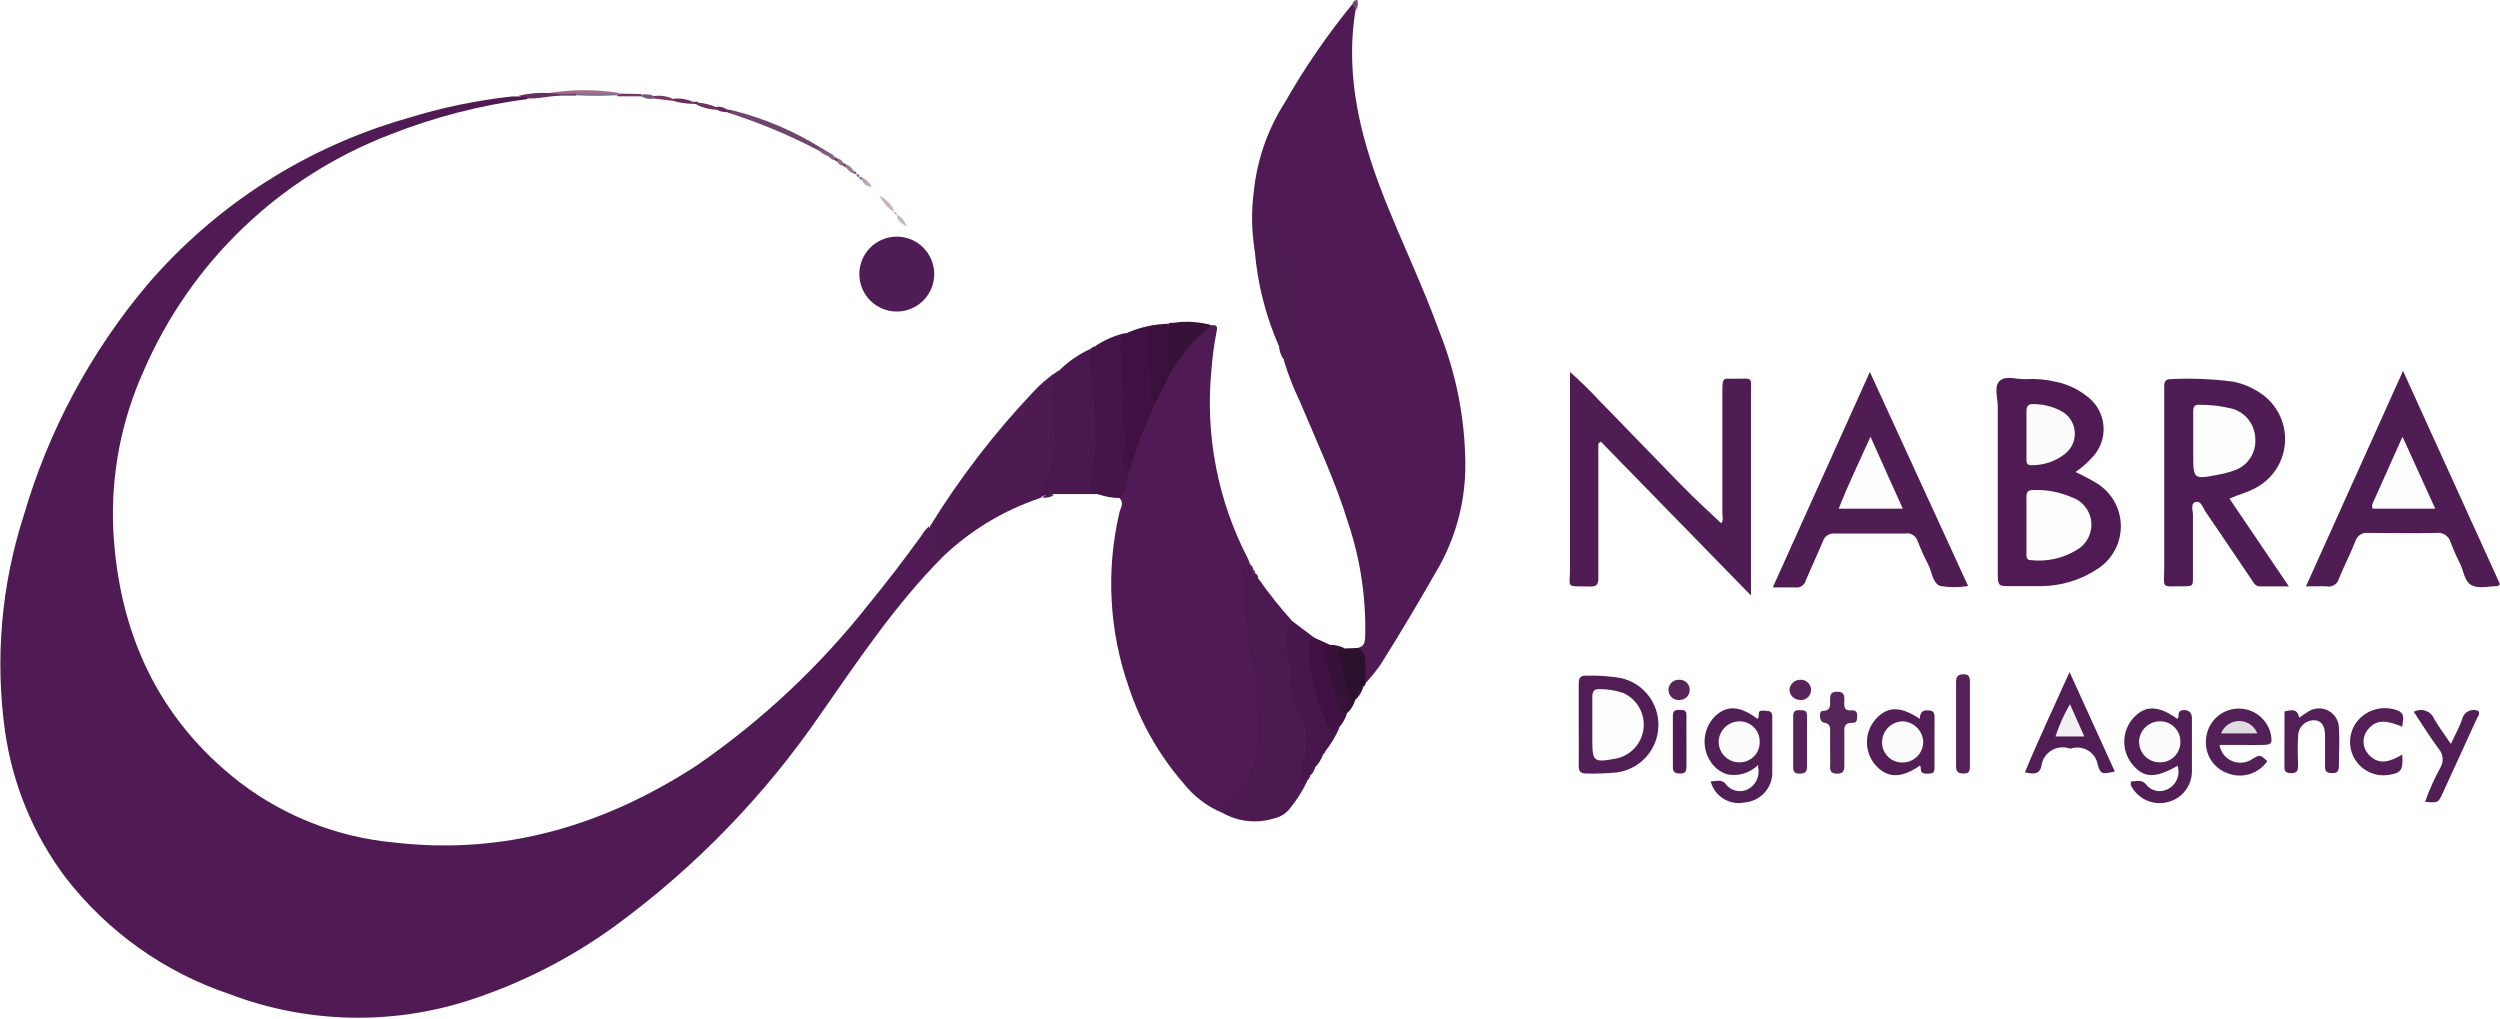
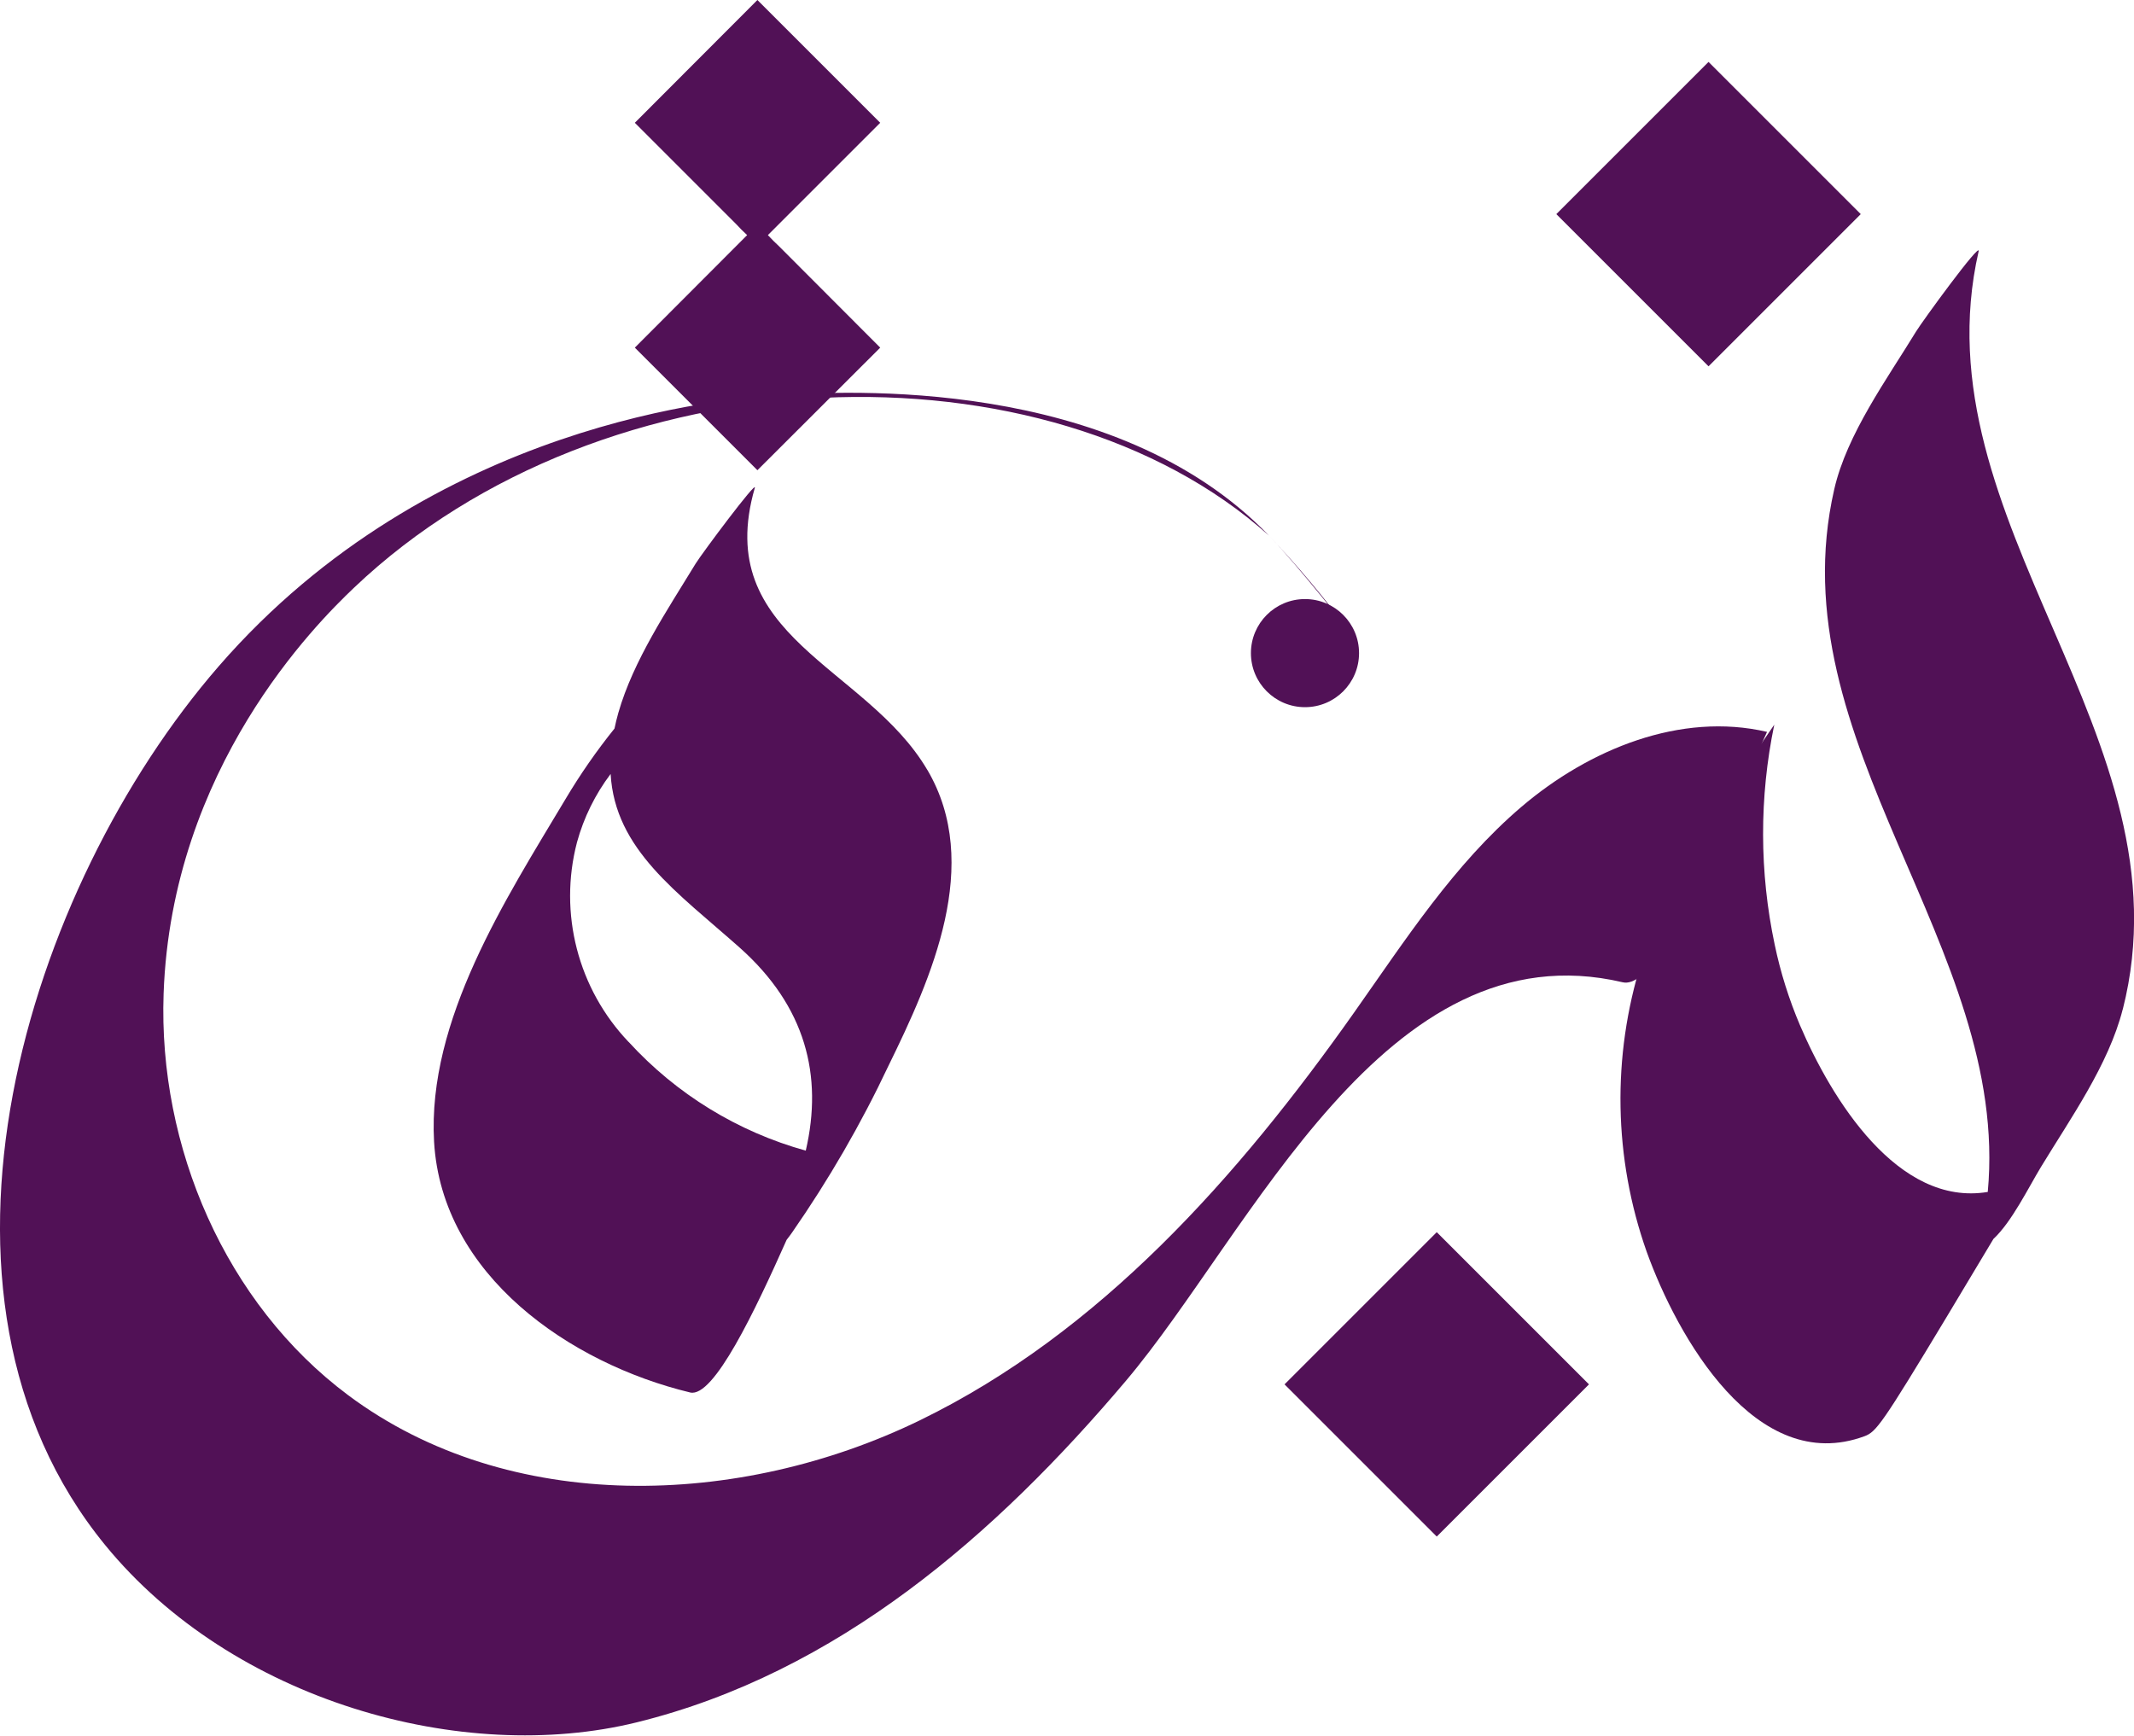
- <svg xmlns="http://www.w3.org/2000/svg" viewBox="0 0 194.92 79.38">
-   <defs>
-     <style>.cls-1{fill:#501b54;}.cls-2{fill:#501c54;}.cls-3{fill:#501c55;}.cls-4{fill:#4c1a51;}.cls-5{fill:#4d1a52;}.cls-6{fill:#4a184e;}.cls-7{fill:#451448;}.cls-8{fill:#4e1c52;}.cls-9{fill:#511d55;}.cls-10{fill:#521e56;}.cls-11{fill:#401043;}.cls-12{fill:#47164b;}.cls-13{fill:#521e55;}.cls-14{fill:#521f56;}.cls-15{fill:#531f56;}.cls-16{fill:#562559;}.cls-17{fill:#542258;}.cls-18{fill:#361238;}.cls-19{fill:#2c112e;}.cls-20{fill:#562459;}.cls-21{fill:#70456d;}.cls-22{fill:#572559;}.cls-23{fill:#552458;}.cls-24{fill:#a46c86;}.cls-25{fill:#64305f;}.cls-26{fill:#7f7191;}.cls-27{fill:#c6b6c4;}.cls-28{fill:#6a3562;}.cls-29{fill:#783964;}.cls-30{fill:#6a2d5d;}.cls-31{fill:#6f5b7f;}.cls-32{fill:#723763;}.cls-33{fill:#c5b5c3;}.cls-34{fill:#bba6b8;}.cls-35{fill:#634b73;}.cls-36{fill:#7d5a7c;}.cls-37{fill:#9a7b96;}.cls-38{fill:#662b5c;}.cls-39{fill:#754970;}.cls-40{fill:#836080;}.cls-41{fill:#8c6b89;}.cls-42{fill:#3a103c;}.cls-43{fill:#6b2b5c;}.cls-44{fill:#672a5c;}.cls-45{fill:#b197ab;}.cls-46{fill:#753c66;}.cls-47{fill:#895577;}.cls-48{fill:#693160;}.cls-49{fill:#84597b;}.cls-50{fill:#8a6d8b;}.cls-51{fill:#fefdfe;}.cls-52{fill:#fcfcfc;}.cls-53{fill:#fefefe;}.cls-54{fill:#fdfdfe;}.cls-55{fill:#fdfdfd;}.cls-56{fill:#fcfbfc;}.cls-57{fill:#f2f0f3;}.cls-58{fill:#fbfafc;}.cls-59{fill:#e0dae1;}</style>
-   </defs>
-   <g id="Layer_2" data-name="Layer 2">
-     <g id="Layer_2-2" data-name="Layer 2">
-       <path class="cls-1" d="M73.5,43.42c-3.69,3.72-6.59,8.06-9.57,12.33A68.45,68.45,0,0,1,48.07,72.11,40.82,40.82,0,0,1,36.55,78a28.19,28.19,0,0,1-18.62-.48A27,27,0,0,1,5.06,68.35,24.76,24.76,0,0,1,.39,57,37.75,37.75,0,0,1,1.84,40.23a49.4,49.4,0,0,1,9.62-18,41.8,41.8,0,0,1,20.26-13,43.31,43.31,0,0,1,8.2-1.71h.52c.26,0,.59-.28.7.2a45,45,0,0,0-10.72,2.77A34.33,34.33,0,0,0,11.2,28.92,27.13,27.13,0,0,0,8.83,41.28c.41,8,3.46,14.78,9.92,19.76a23.38,23.38,0,0,0,12,4.65c8.62,1,16.4-1.35,23.56-6A61.48,61.48,0,0,0,67.74,47.1c1.42-1.73,2.78-3.51,4.09-5.32a2.78,2.78,0,0,1,.59-.73C72.88,41.8,72.79,42.79,73.5,43.42Z" />
-       <path class="cls-1" d="M97.83,19.54A15.56,15.56,0,0,1,97.75,15a15.86,15.86,0,0,1,2.42-7A55.9,55.9,0,0,1,105.42.35c.43,0,.3.25.26.48-.87,5.42.55,10.47,2.57,15.41,1.32,3.23,2.81,6.39,4,9.68a28.29,28.29,0,0,1,2,10.33,16.23,16.23,0,0,1-2,7.84c-1.49,2.61-3,5.18-4.62,7.74a14.77,14.77,0,0,1-1.18,1.46c-.47-.87-.2-1.9-.62-2.77.53-.09.6-.44.61-.91a25.84,25.84,0,0,0-1.33-8.85c-1-3.27-2.47-6.37-3.79-9.52a21.76,21.76,0,0,1-1.21-3.11c.41-.11.76-.23.79-.77.2-3.5,0-6.9-2.1-9.91-.1-.14-.19-.28-.31-.42a.44.44,0,0,0-.28-.17C97.92,17.72,98.48,18.73,97.83,19.54Z" />
-       <path class="cls-1" d="M95.34,63.39a7.59,7.59,0,0,1-3.06-2.31A22,22,0,0,1,88,53.55,24.38,24.38,0,0,1,87.27,40c.08-.38.42-.78,0-1.18a9.91,9.91,0,0,1,.44-1.94c0-.09.06-.18.1-.27L88,36.2a34.49,34.49,0,0,1,1.83-4.81c.44-.82.83-1.66,1.26-2.48.1-.16.2-.32.32-.48l.23-.35a6.54,6.54,0,0,1,2.86-2.72c.46-.06.41.22.35.52a25.13,25.13,0,0,0-.4,3,26.34,26.34,0,0,0,2.84,14.66c.08.15.12.32.19.48a1.37,1.37,0,0,0-.25.78,51.06,51.06,0,0,0,.71,7.39,15.77,15.77,0,0,1,.1,7.07A7.38,7.38,0,0,1,95.34,63.39Z" />
-       <path class="cls-2" d="M124.62,34.58V39.7c0,1.78,0,3.56,0,5.35,0,.46-.09.7-.63.68-2-.06-1.57.24-1.58-1.51,0-4.65,0-9.3,0-14V29a33.1,33.1,0,0,1,2.45,2.41c.76.76,1.51,1.55,2.27,2.33l2.34,2.41c.75.77,1.5,1.56,2.27,2.32s1.62,1.53,2.46,2.33c.19-.21.09-.54.09-.82q0-4.73,0-9.45c0-1.17.07-1,.94-1,1.5,0,1.29-.21,1.29,1.25q0,7.2,0,14.38v1.27l-11.71-12Z" />
-       <path class="cls-1" d="M161.82,36.8a17.59,17.59,0,0,1,1.63.86,3.94,3.94,0,0,1,.19,6.63,8.06,8.06,0,0,1-4.53,1.41c-.8,0-1.61,0-2.42,0s-.92,0-.93-.89c0-.67,0-1.33,0-2,0-3.7,0-7.41,0-11.12,0-.68-.32-1.57.16-2s1.34-.1,2-.13a8.39,8.39,0,0,1,2.39.21,5.79,5.79,0,0,1,2.44,1.15,3.18,3.18,0,0,1,.39,4.73A7.13,7.13,0,0,1,161.82,36.8Z" />
-       <path class="cls-3" d="M173.83,38.88l4.63,6.84c-.87,0-1.55,0-2.23,0-.4,0-.52-.29-.69-.54-1.2-1.77-2.38-3.54-3.59-5.3-.2-.3-.34-.86-.76-.74s-.21.66-.21,1c0,1.61,0,3.22,0,4.83,0,.72,0,.74-.76.74-1.79,0-1.48.24-1.48-1.49,0-4.47,0-8.95,0-13.42,0-.25,0-.49,0-.74s.11-.52.48-.5a26.84,26.84,0,0,1,4.91.2,5.8,5.8,0,0,1,2.11.89,4.3,4.3,0,0,1-.28,7.34C175.29,38.38,174.57,38.54,173.83,38.88Z" />
-       <path class="cls-2" d="M179.79,45.72l7.57-16.8,7.56,16.63c-.12.08-.16.15-.21.15-.67,0-1.42.23-2-.07s-.62-1.13-.92-1.72a15.81,15.81,0,0,1-.72-1.63,1,1,0,0,0-1.09-.73c-1.78.05-3.57,0-5.35,0a.92.92,0,0,0-1,.68c-.39,1-.87,1.9-1.26,2.87a.82.82,0,0,1-.94.62C181,45.69,180.44,45.72,179.79,45.72Z" />
-       <path class="cls-2" d="M153.45,45.69a6.71,6.71,0,0,1-2.18,0c-.6-.25-.64-1.1-.93-1.68a17.3,17.3,0,0,1-.82-1.81.86.86,0,0,0-1-.6q-2.73,0-5.46,0a.87.87,0,0,0-.94.62c-.41,1-.89,2-1.31,3a.76.76,0,0,1-.86.58c-.51,0-1,0-1.73,0l7.57-16.8Z" />
-       <path class="cls-4" d="M95.34,63.39c0-.4.29-.62.54-.86a7.5,7.5,0,0,0,2.18-5.36,27.93,27.93,0,0,0-.67-6.5A19.92,19.92,0,0,1,97,47.59a11.83,11.83,0,0,0-.15-2.91c-.09-.35,0-.82.61-.66h0c.09.14,0,.36.25.43l0,0c0,.13.09.19.16.27h0c.13.1.09.31.25.4a34.84,34.84,0,0,0,2.69,3.37,14.07,14.07,0,0,0,1,7.64,4.76,4.76,0,0,1,.21,2.84,2.93,2.93,0,0,0-.1,1.94,10.49,10.49,0,0,1-1.33,2.1,2.06,2.06,0,0,1-1.19.78A5.08,5.08,0,0,1,95.34,63.39Z" />
-       <path class="cls-5" d="M73.5,43.42c-.85-.12-.89-.84-1-1.45a4.66,4.66,0,0,1,0-.92,64.48,64.48,0,0,1,8-10.43,10.44,10.44,0,0,1,2.06-1.75c-.39,1.79,0,3.57,0,5.36a7.21,7.21,0,0,1-1.48,4.61A20.2,20.2,0,0,0,73.5,43.42Z" />
-       <path class="cls-6" d="M81.08,38.84c0-.77.5-1.34.77-2a7.49,7.49,0,0,0,.33-3.15,5.25,5.25,0,0,1-.07-1,5.06,5.06,0,0,0,0-1.46,2.21,2.21,0,0,1,.44-2.31A8.52,8.52,0,0,1,85,27.21c.59,1.27.28,2.67.52,4A18.11,18.11,0,0,1,85.42,37a5.38,5.38,0,0,0,.26,1.52l-3.51,0c-.28.17-.63,0-.9.18l-.08.06Z" />
-       <path class="cls-7" d="M85.68,38.56c-.72-.22-.74-.81-.59-1.34a18.19,18.19,0,0,0,.33-3.2,17.77,17.77,0,0,0-.27-3.62A24.25,24.25,0,0,1,85,27.21h0c.16-.07.37,0,.43-.25a7.14,7.14,0,0,1,2.33-1,77.06,77.06,0,0,0,.3,8A24.64,24.64,0,0,0,88,36.7a4.52,4.52,0,0,1-.67,2.13A5.37,5.37,0,0,1,85.68,38.56Z" />
-       <path class="cls-3" d="M69.92,24.29a2.92,2.92,0,1,1,0-5.84,2.92,2.92,0,0,1,0,5.84Z" />
-       <path class="cls-8" d="M97.83,19.54v-3.3c.78.15,1,.73,1.32,1.19a15.64,15.64,0,0,1,1.78,4,9.94,9.94,0,0,1,.18,1.44,25.65,25.65,0,0,1,.07,4.8,1.22,1.22,0,0,1-.39.92c-.37.06-.35-.42-.66-.44h0A2.85,2.85,0,0,0,99.72,27,23.39,23.39,0,0,1,97.83,19.54Z" />
-       <path class="cls-9" d="M123.09,56.44c0-1,0-2.1,0-3.15,0-.44.14-.63.6-.61a14.25,14.25,0,0,1,2.61.17,3.74,3.74,0,0,1-.21,7.37,19.42,19.42,0,0,1-2.41.09c-.46,0-.6-.19-.59-.62C123.1,58.6,123.09,57.52,123.09,56.44Z" />
-       <path class="cls-10" d="M133.38,60.92c.41,0,.8-.19,1.15.18a1.37,1.37,0,0,0,1.78.42,1.56,1.56,0,0,0,.77-1.7,1.5,1.5,0,0,0,0-.18,2.69,2.69,0,0,1-2.39.74,2.38,2.38,0,0,1-1.32-1,2.82,2.82,0,0,1,.29-3.48c.93-.94,2-.9,3.36.15.21-.16,0-.51.22-.62a1.46,1.46,0,0,1,.52,0c.32,0,.42.15.42.45,0,1.5,0,3,0,4.51A2.35,2.35,0,0,1,136,62.57,2.25,2.25,0,0,1,133.38,60.92Z" />
-       <path class="cls-10" d="M169.8,59.7c-1.75,1-2.68,1-3.59-.16a2.78,2.78,0,0,1,.12-3.56c.92-1,1.94-1,3.42.06.24-.15-.05-.55.34-.65s.81.06.81.58c0,1.39,0,2.79,0,4.19A2.47,2.47,0,0,1,169,62.54a2.5,2.5,0,0,1-2.79-1.18.57.57,0,0,1-.06-.43c.39,0,.8-.18,1.14.19a1.36,1.36,0,0,0,1.69.43,1.52,1.52,0,0,0,.85-1.65A1.17,1.17,0,0,0,169.8,59.7Z" />
-       <path class="cls-11" d="M88,36.7a1.29,1.29,0,0,1-.33-1.44,3.59,3.59,0,0,0,0-1.95,1.6,1.6,0,0,1-.09-.41A56.07,56.07,0,0,0,87.35,27a1.4,1.4,0,0,1,.42-1,8.54,8.54,0,0,1,3.37-.76l0,.15-.1.12c-1.28.52-1.33.52-1.24,1.94a39.29,39.29,0,0,0,.24,4.05,32.54,32.54,0,0,0-1.89,5,2.18,2.18,0,0,0-.21.22Z" />
-       <path class="cls-12" d="M101.88,60.88c-.19,0-.41.15-.45-.22a4.12,4.12,0,0,1,.27-1.73,4.66,4.66,0,0,0-.42-3.39,7,7,0,0,1-.7-3.52.87.87,0,0,0-.09-.41,6.38,6.38,0,0,1-.09-2.75c0-.26.17-.36.4-.4l1.67,1.26c-.47,2.51.5,4.73,1.38,7,.12.32.38-.28.59,0a8.21,8.21,0,0,1-1.12,1.87c-.06.09-.17.14-.17.26l0,0a3,3,0,0,0-.65,1.06v0a1.13,1.13,0,0,0-.41.67l0,0c-.22.05-.17.28-.26.41Z" />
-       <path class="cls-9" d="M164.89,60.16c-1,.2-1.1.23-1.33-.52a1.61,1.61,0,0,0-2.08-1.28h-.11a1.67,1.67,0,0,0-2.21,1.38c-.14.64-.63.64-1.28.47,1.08-2.61,2.28-5.13,3.48-7.81Z" />
-       <path class="cls-13" d="M149.69,59.69c-1.43,1-2.53,1-3.43,0a2.72,2.72,0,0,1,0-3.64c.92-1,1.93-1,3.43,0,0-.43.15-.72.66-.66.35,0,.48.15.48.5,0,1.3,0,2.6,0,3.89,0,.25,0,.52-.33.53s-.75.12-.75-.44C149.78,59.8,149.72,59.75,149.69,59.69Z" />
-       <path class="cls-14" d="M173.05,58.08a1.65,1.65,0,0,0,2.59,1.08c.57-.33.57-.33,1.14.18a2.6,2.6,0,0,1-3.12.94A2.54,2.54,0,0,1,172,57.64a2.56,2.56,0,0,1,5.07-.31c.1.65,0,.73-.6.75s-1.12,0-1.68,0Z" />
-       <path class="cls-14" d="M178.12,55.47c.56-.12,1-.25,1.14.49a9.48,9.48,0,0,1,.81-.54,1.55,1.55,0,0,1,2.29,1.28c.07,1,0,2,0,3,0,.38-.09.59-.52.58s-.58-.13-.56-.55c0-.76,0-1.53,0-2.3s-.21-1.2-.76-1.27a1.24,1.24,0,0,0-1.34,1.19,22,22,0,0,0,0,2.3c0,.41-.07.65-.57.63s-.5-.23-.5-.59C178.12,58.29,178.12,56.87,178.12,55.47Z" />
-       <path class="cls-10" d="M191.09,58c.35-.75.66-1.3.87-1.89a.92.92,0,0,1,1.29-.67c.12.24-.06.43-.16.64q-1.32,2.89-2.65,5.79c-.34.73-.35.73-1.36.65a17.35,17.35,0,0,1,1.17-2.63,1.26,1.26,0,0,0-.12-1.52c-.68-.91-1.28-1.89-1.93-2.87a1.13,1.13,0,0,1,1.6.57C190.16,56.7,190.61,57.28,191.09,58Z" />
-       <path class="cls-15" d="M187.3,58.83c.08,1.23-.09,1.45-1.09,1.59A2.6,2.6,0,0,1,184,56a2.8,2.8,0,0,1,3-.58c.57.28.33.75.3,1.24-1-.4-2-.74-2.75.31a1.47,1.47,0,0,0,.11,1.84C185.48,59.72,186.36,59.38,187.3,58.83Z" />
-       <path class="cls-11" d="M104.44,56.67c-.28,0-.38.28-.62.48a16.08,16.08,0,0,1-1.19-2.93,11.3,11.3,0,0,1-.57-3.78c0-.31,0-.65.41-.72l1.33.6a2.65,2.65,0,0,0,0,1.92,9.89,9.89,0,0,0,1.22,3.37A2.72,2.72,0,0,1,104.44,56.67Z" />
-       <path class="cls-16" d="M142.69,58.31V57.16c0-.37.08-.74-.51-.83-.35-.06-.38-.89-.09-.9.65,0,.61-.42.6-.84s.05-.66.55-.66.57.25.56.65-.1.89.59.8c.33,0,.42.16.41.45s0,.54-.36.52c-.72,0-.65.43-.64.89,0,.84,0,1.67,0,2.51,0,.39-.14.57-.55.57s-.58-.14-.56-.55,0-1,0-1.46Z" />
-       <path class="cls-17" d="M153.59,56.55V59.7c0,.34,0,.61-.48.61s-.6-.16-.6-.61c0-2.17,0-4.34,0-6.51,0-.45.15-.62.6-.62s.48.28.48.62Z" />
-       <path class="cls-18" d="M91.57,28.51l-.22.41c-.27,0-.38-.16-.41-.36a5.26,5.26,0,0,1,.2-3.21h0c.1-.13.3-.07.41-.19a7.12,7.12,0,0,1,2.94.2,12.26,12.26,0,0,0-2.73,2.93C91.69,28.36,91.64,28.44,91.57,28.51Z" />
-       <path class="cls-19" d="M105.85,50.52c.6.2.56.74.61,1.2s0,1,0,1.57a.21.21,0,0,1-.16.23,3.57,3.57,0,0,0-.64,1.06h0c-.31.35-.58.21-.7-.13a12.51,12.51,0,0,1-.78-3.41c0-.38.15-.69.65-.48Z" />
-       <path class="cls-18" d="M104.84,50.55c-.34,0-.51.23-.44.56.26,1.1.54,2.18.8,3.28.08.34.28.2.47.18a2.27,2.27,0,0,1-.6,1c-.34.15-.53,0-.62-.31a35.59,35.59,0,0,1-1.07-3.89c-.07-.41-.27-.94.42-1.09A2.32,2.32,0,0,1,104.84,50.55Z" />
-       <path class="cls-20" d="M140.89,57.8c0,.67,0,1.33,0,2,0,.44-.22.52-.59.52s-.49-.15-.49-.5c0-1.33,0-2.65,0-4,0-.39.2-.46.53-.45s.55,0,.55.43C140.89,56.48,140.89,57.14,140.89,57.8Z" />
-       <path class="cls-1" d="M131.49,57.91c0,.63,0,1.25,0,1.88,0,.34-.1.52-.47.52s-.6-.06-.59-.51c0-1.32,0-2.64,0-4,0-.39.2-.45.52-.45s.55,0,.54.44C131.48,56.52,131.49,57.21,131.49,57.91Z" />
-       <path class="cls-21" d="M57.1,8.6A24.19,24.19,0,0,1,64,11.52c0,.18,0,.3-.22.19a44.16,44.16,0,0,0-7-2.92C56.88,8.65,57,8.64,57.1,8.6Z" />
-       <path class="cls-22" d="M140.39,53a.79.79,0,1,1-.1,1.57.83.83,0,0,1-.77-.83A.85.85,0,0,1,140.39,53Z" />
-       <path class="cls-23" d="M131,54.57a.79.79,0,1,1-.1-1.57.78.78,0,0,1,.84.74A.77.77,0,0,1,131,54.57Z" />
-       <path class="cls-24" d="M42.78,7.25a17.68,17.68,0,0,1,5.53,0,.42.42,0,0,1-.34.12h-4.3C43.38,7.34,43.05,7.5,42.78,7.25Z" />
-       <path class="cls-25" d="M42.78,7.25l.87.08v.14c-.85,0-1.67.26-2.52.2-.19-.22-.47-.13-.7-.2A8,8,0,0,1,42.78,7.25Z" />
-       <path class="cls-26" d="M44.92,7.29l3.23,0,0,.08-.07.06a28.11,28.11,0,0,1-3.18,0c-.07,0-.08-.08-.06-.11S44.9,7.29,44.92,7.29Z" />
-       <path class="cls-27" d="M69.71,16.53a2.86,2.86,0,0,1-1.15-1.31c.48.35,1,.64,1.16,1.3Z" />
-       <path class="cls-28" d="M54.38,8a4.35,4.35,0,0,1,1.47.36c.07,0,.1.09.07.13s0,.07-.07.07a4.09,4.09,0,0,1-1.49-.37c-.06-.05-.08-.09,0-.13A.1.1,0,0,1,54.38,8Z" />
-       <path class="cls-29" d="M52.49,7.87,51,7.68c-.07,0-.1-.07-.08-.12s0-.07.06-.07a2.69,2.69,0,0,1,1.48.21c.07,0,.1.08.07.12A.1.1,0,0,1,52.49,7.87Z" />
-       <path class="cls-30" d="M52.49,7.87V7.7A2.85,2.85,0,0,1,54,7.93C54,8,54.05,8,54,8A.1.1,0,0,1,54,8.1,6.62,6.62,0,0,1,52.49,7.87Z" />
-       <path class="cls-31" d="M51,7.49a1.23,1.23,0,0,0,0,.19A1.38,1.38,0,0,1,50,7.51c-.07,0-.09-.09-.06-.13a.1.1,0,0,1,.08,0A1.67,1.67,0,0,1,51,7.49Z" />
-       <path class="cls-32" d="M50,7.33a.55.55,0,0,0,0,.18l-1.86,0a.14.14,0,0,1,0-.14.29.29,0,0,0,.16-.07Z" />
-       <path class="cls-33" d="M69.93,16.74a1.39,1.39,0,0,1,.74.9c-.35-.2-.72-.4-.75-.9Z" />
-       <path class="cls-18" d="M105.67,54.58a1,1,0,0,1,.64-1.06A2.32,2.32,0,0,1,105.67,54.58Z" />
-       <path class="cls-34" d="M67.19,13.8a1.9,1.9,0,0,1,.79.76.87.87,0,0,1-.79-.51c0-.06-.07-.11,0-.16S67.17,13.8,67.19,13.8Z" />
-       <path class="cls-4" d="M102.52,59.84a1,1,0,0,1,.65-1.06A2.58,2.58,0,0,1,102.52,59.84Z" />
-       <path class="cls-35" d="M44.92,7.29v.17H43.66a.61.61,0,0,0,0-.14Z" />
-       <path class="cls-1" d="M99.72,27a1,1,0,0,1,.42,1.09A2,2,0,0,1,99.72,27Z" />
-       <path class="cls-36" d="M63.81,11.71l.22-.19.64.4a.19.19,0,0,1,0,.3A2.55,2.55,0,0,1,63.81,11.71Z" />
-       <path class="cls-37" d="M65.92,12.79a1.16,1.16,0,0,1,.65.56c.05,0,.07.09.05.13s0,.07,0,.07a1.17,1.17,0,0,1-.65-.48A.19.19,0,0,1,65.92,12.79Z" />
-       <path class="cls-38" d="M55.85,8.53v-.2a1.15,1.15,0,0,1,.84.21c.07,0,.09.09.07.14a.1.1,0,0,1-.07.06A1.46,1.46,0,0,1,55.85,8.53Z" />
-       <path class="cls-39" d="M105.68.83c-.07-.17-.05-.38-.26-.48.07-.19.16-.35.41-.35A.92.92,0,0,1,105.68.83Z" />
-       <path class="cls-5" d="M81.27,38.79c.25-.31.59-.18.9-.18A1.35,1.35,0,0,1,81.27,38.79Z" />
-       <path class="cls-40" d="M64.64,12.22l0-.3a.7.7,0,0,1,.44.33.15.15,0,0,1,.06.17c0,.05,0,.08-.06.08A.79.79,0,0,1,64.64,12.22Z" />
-       <path class="cls-41" d="M65.29,12.36a.54.54,0,0,1,.44.34.17.17,0,0,1,.06.15c0,.05,0,.08-.05.08a.58.58,0,0,1-.45-.32.2.2,0,0,1-.05-.17C65.26,12.38,65.28,12.36,65.29,12.36Z" />
-       <path class="cls-4" d="M102.12,60.49a.52.52,0,0,1,.41-.67A1.05,1.05,0,0,1,102.12,60.49Z" />
-       <path class="cls-6" d="M85.44,27c0,.24-.22.27-.43.25A.52.52,0,0,1,85.44,27Z" />
-       <path class="cls-42" d="M91.56,25.16a.42.42,0,0,1-.41.19,1,1,0,0,1,0-.17Z" />
-       <path class="cls-1" d="M98.11,45.09a.4.4,0,0,1-.25-.4A.46.46,0,0,1,98.11,45.09Z" />
-       <path class="cls-43" d="M54,8.1V7.93l.42,0a1.23,1.23,0,0,1,0,.19Z" />
-       <path class="cls-1" d="M97.72,44.44c-.24,0-.26-.23-.25-.43A.5.5,0,0,1,97.72,44.44Z" />
-       <path class="cls-4" d="M101.88,60.88c0-.2,0-.37.26-.41A.5.5,0,0,1,101.88,60.88Z" />
-       <path class="cls-44" d="M56.69,8.74v-.2l.41.06-.25.19h-.09Z" />
-       <path class="cls-45" d="M69.72,16.52a.24.24,0,0,1,.21.22h0a.22.22,0,0,1-.21-.21Z" />
-       <path class="cls-46" d="M65.74,12.93V12.7a.48.48,0,0,1,.19.09v.28Z" />
-       <path class="cls-47" d="M66.58,13.55a1.41,1.41,0,0,0,0-.2c.12,0,.21.09.2.24h0Z" />
-       <path class="cls-48" d="M65.29,12.36v.25l-.18-.11v-.25Z" />
-       <path class="cls-49" d="M67,13.79c-.14,0-.23,0-.21-.21h0c.15,0,.23.05.21.22Z" />
-       <path class="cls-50" d="M67.19,13.8v.25c-.11-.05-.21-.11-.2-.26v0Z" />
-       <path class="cls-4" d="M103.15,58.8a.3.3,0,0,1,.17-.26A.24.24,0,0,1,103.15,58.8Z" />
-       <path class="cls-1" d="M97.86,44.68a.28.28,0,0,1-.16-.27A.25.25,0,0,1,97.86,44.68Z" />
-       <path class="cls-42" d="M91.14,25.35v3a.6.6,0,0,0,.21.56l-1.26,2.52a1.17,1.17,0,0,1-.41-.92c-.05-1.44-.05-2.87-.15-4.3,0-.45,0-.62.49-.69A4.23,4.23,0,0,1,91.14,25.35Z" />
-       <path class="cls-42" d="M91.57,28.51l.2-.22Z" />
-       <path class="cls-7" d="M88,36.7l.21-.22Z" />
-       <path class="cls-51" d="M158,40.93c0-.73,0-1.47,0-2.2,0-.33.09-.52.47-.52a6.86,6.86,0,0,1,3.06.56,2.26,2.26,0,0,1,.4,4.1,5.62,5.62,0,0,1-3.61.8c-.35,0-.32-.3-.32-.54Z" />
-       <path class="cls-52" d="M158,33.91c0-.63,0-1.26,0-1.88,0-.35.14-.53.48-.52a4.48,4.48,0,0,1,2.21.53,2,2,0,0,1,.3,3.36,4.12,4.12,0,0,1-2.62.87c-.36,0-.37-.22-.37-.48Z" />
-       <path class="cls-53" d="M171,34.29c0-.73,0-1.47,0-2.2,0-.33.07-.55.46-.53a10.39,10.39,0,0,1,2.6.31,2.48,2.48,0,0,1,1.78,2.35,2.41,2.41,0,0,1-1.62,2.45A7,7,0,0,1,173,37c-2,.39-2,.39-2-1.66Z" />
-       <path class="cls-54" d="M185,39.66a.48.48,0,0,1,0-.43l2.32-5.18,2.55,5.61Z" />
-       <path class="cls-54" d="M148.36,39.66h-5c.74-1.89,1.6-3.65,2.48-5.61C146.71,36,147.51,37.79,148.36,39.66Z" />
-       <path class="cls-55" d="M124.15,56.45c0-.7,0-1.4,0-2.1,0-.43.11-.64.58-.62a5.49,5.49,0,0,1,1.85.31,2.7,2.7,0,0,1-.67,5.12c-1.66.3-1.76.22-1.76-1.46Z" />
-       <path class="cls-52" d="M137.2,57.85a1.56,1.56,0,0,1-1.58,1.59A1.61,1.61,0,0,1,134,57.78a1.64,1.64,0,0,1,1.66-1.54A1.57,1.57,0,0,1,137.2,57.85Z" />
-       <path class="cls-56" d="M170,57.86a1.57,1.57,0,0,1-1.59,1.58,1.61,1.61,0,0,1-1.63-1.67,1.63,1.63,0,0,1,1.67-1.53A1.57,1.57,0,0,1,170,57.86Z" />
-       <path class="cls-57" d="M161.39,54.9l1.12,2.52h-2.25A13.37,13.37,0,0,1,161.39,54.9Z" />
-       <path class="cls-58" d="M148.37,59.45a1.56,1.56,0,0,1-1.63-1.53,1.64,1.64,0,0,1,1.61-1.68,1.67,1.67,0,0,1,1.6,1.61A1.61,1.61,0,0,1,148.37,59.45Z" />
-       <path class="cls-59" d="M176,57.18h-2.83a1.52,1.52,0,0,1,2.83,0Z" />
-     </g>
+ <svg xmlns="http://www.w3.org/2000/svg" width="150" height="121.997" viewBox="0 0 150 121.997">
+   <g id="logo-ar" transform="translate(-1141.79 -924.021)">
+     <path id="Path_1" data-name="Path 1" d="M3134.337,1281.176c-.987,3.89-3.7,7.71-5.748,11.084-.87,1.434-2.057,3.867-3.338,5.054-.906,1.518-2.017,3.373-3.291,5.489-4.537,7.531-4.949,8.076-5.771,8.38-7.627,2.821-13.164-6.994-15.315-12.976a32.214,32.214,0,0,1-.364-20.369c1.182-3.917,4.176-8.479,5.736-11.084,1.416-2.363,2.688-4.272,3.6-5.591a37.7,37.7,0,0,0,.031,15.471,30.364,30.364,0,0,0,1.775,5.658c2.21,5.172,6.876,12.776,13.2,11.719,1.61-17.243-14.88-31.571-10.79-49.4.882-3.867,3.726-7.769,5.748-11.084.435-.717,4.572-6.394,4.4-5.642-4.36,19.041,15.01,34.121,10.132,53.292" transform="translate(-1843.341 -286.197)" fill="#511156" />
+     <path id="Path_2" data-name="Path 2" d="M1265.978,1417.174l.018-.037c-6.078-1.419-12.508,1.217-17.259,5.265s-8.18,9.385-11.78,14.484c-8.133,11.52-17.829,22.476-30.509,28.647s-28.876,6.672-40.179-1.761c-8.634-6.442-13.362-17.47-12.979-28.235.566-15.88,10.71-25.992,13.383-28.533,17.613-16.752,48.765-17.625,64.311-3.667a71.945,71.945,0,0,1,5.624,6.7c.007-.006-3.443-4.431-5.624-6.7-10.87-11.284-29.959-10.142-34.344-9.88-3.591.215-24.505,1.823-39.482,19.074-13.48,15.527-22.432,44.089-7.975,61.774,8.952,10.951,25.1,15.485,37.375,12.458,14.091-3.476,25.209-13.165,34.368-24,8.816-10.431,18.217-31.948,34.921-28.024,3.133.737,8.968-15.125,10.131-17.564" transform="translate(0 -441.665)" fill="#511156" />
+     <rect id="Rectangle_1" data-name="Rectangle 1" width="15.131" height="15.131" transform="translate(1261.884 928.374) rotate(45)" fill="#511156" />
+     <rect id="Rectangle_2" data-name="Rectangle 2" width="15.131" height="15.131" transform="translate(1242.78 1010.642) rotate(45)" fill="#511156" />
+     <path id="Path_3" data-name="Path 3" d="M2661.755,1652.152a3.8,3.8,0,1,1-3.8-3.8,3.8,3.8,0,0,1,3.8,3.8" transform="translate(-1424.437 -682.217)" fill="#511156" />
+     <path id="Path_4" data-name="Path 4" d="M1700.258,1530.9c-4.3-7.323-15.162-9.321-12.13-19.829.176-.611-3.714,4.6-4.161,5.325-1.975,3.244-4.373,6.794-5.43,10.484-.106.376-.2.752-.27,1.105a42.918,42.918,0,0,0-3.444,4.96c-4.2,7.029-9.72,15.527-9.239,24.084.541,9.4,9.568,15.6,18,17.631,1.657.4,4.584-5.795,6.782-10.731.117-.153.247-.317.376-.505a81.311,81.311,0,0,0,6.782-11.73c3.032-6.183,6.617-14.175,2.739-20.792m-21,19.123a14.891,14.891,0,0,1-3.632-14.046,14.2,14.2,0,0,1,2.363-4.8c.305,5.325,4.7,8.322,9.062,12.2,4.655,4.138,5.877,9.015,4.655,14.281a26.456,26.456,0,0,1-12.447-7.64" transform="translate(-493.283 -552.749)" fill="#511156" />
+     <path id="Path_5" data-name="Path 5" d="M1917.638,924.021l8.632,8.632-7.112,7.112-.4.4-.384.384.384.4.4.384,7.112,7.127-8.632,8.617-8.617-8.617,7.112-7.127.383-.384.4-.4-.4-.384-.383-.4-7.112-7.112Z" transform="translate(-722.609)" fill="#511156" />
  </g>
</svg>
